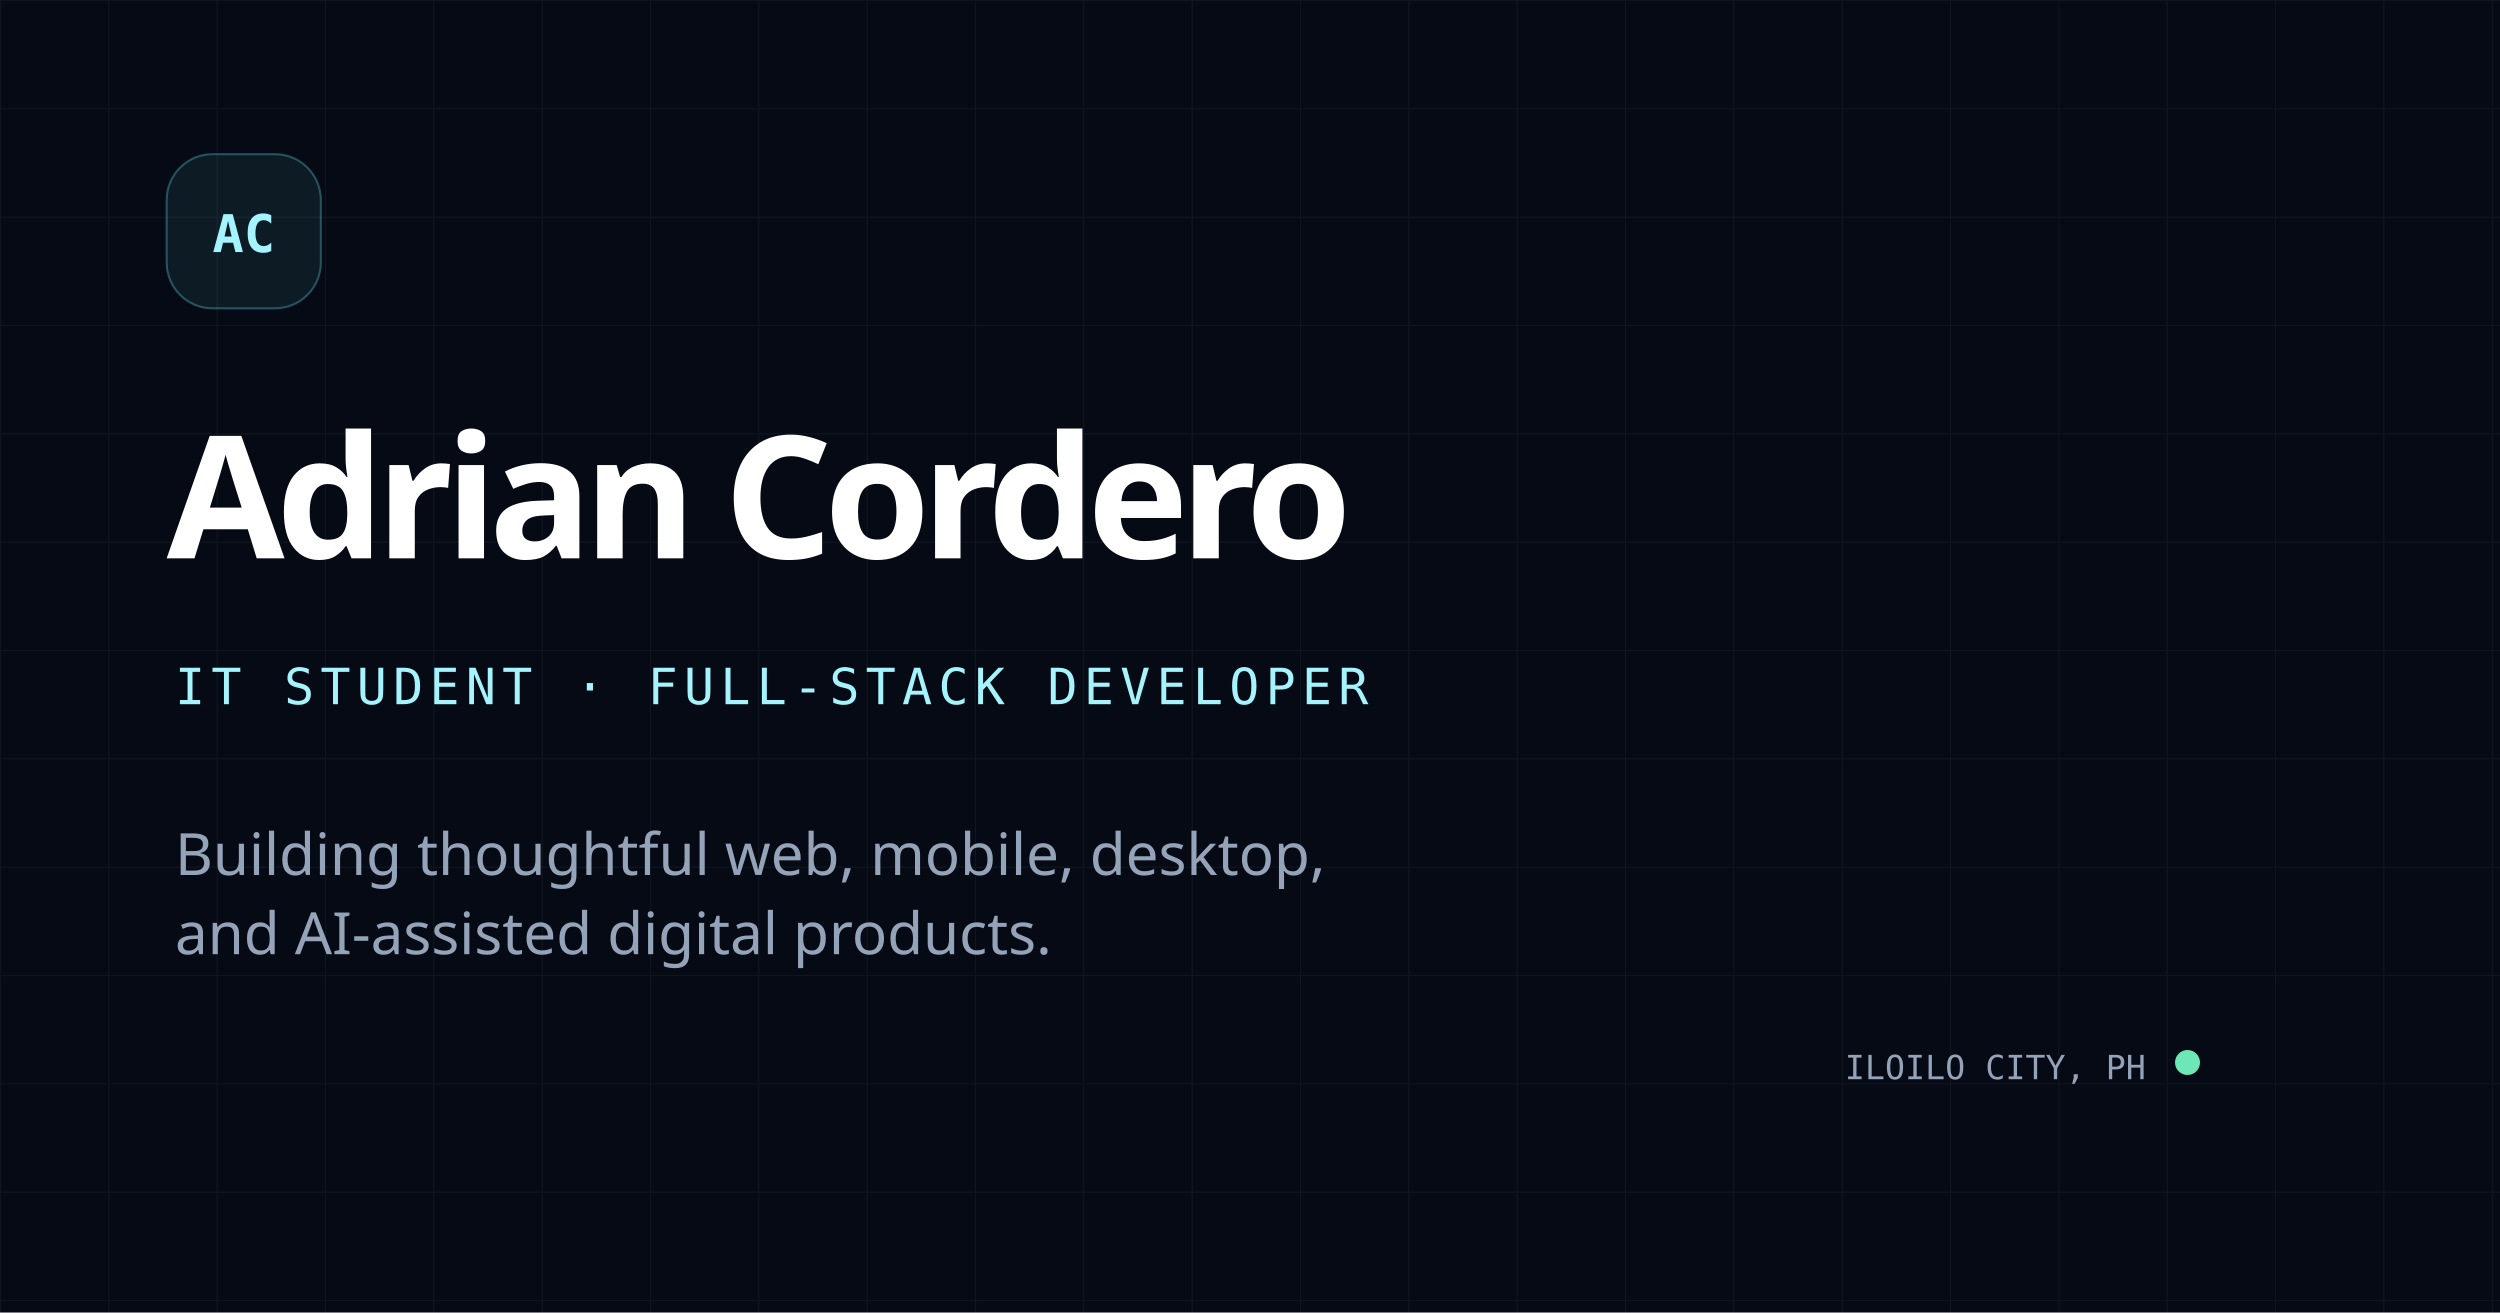
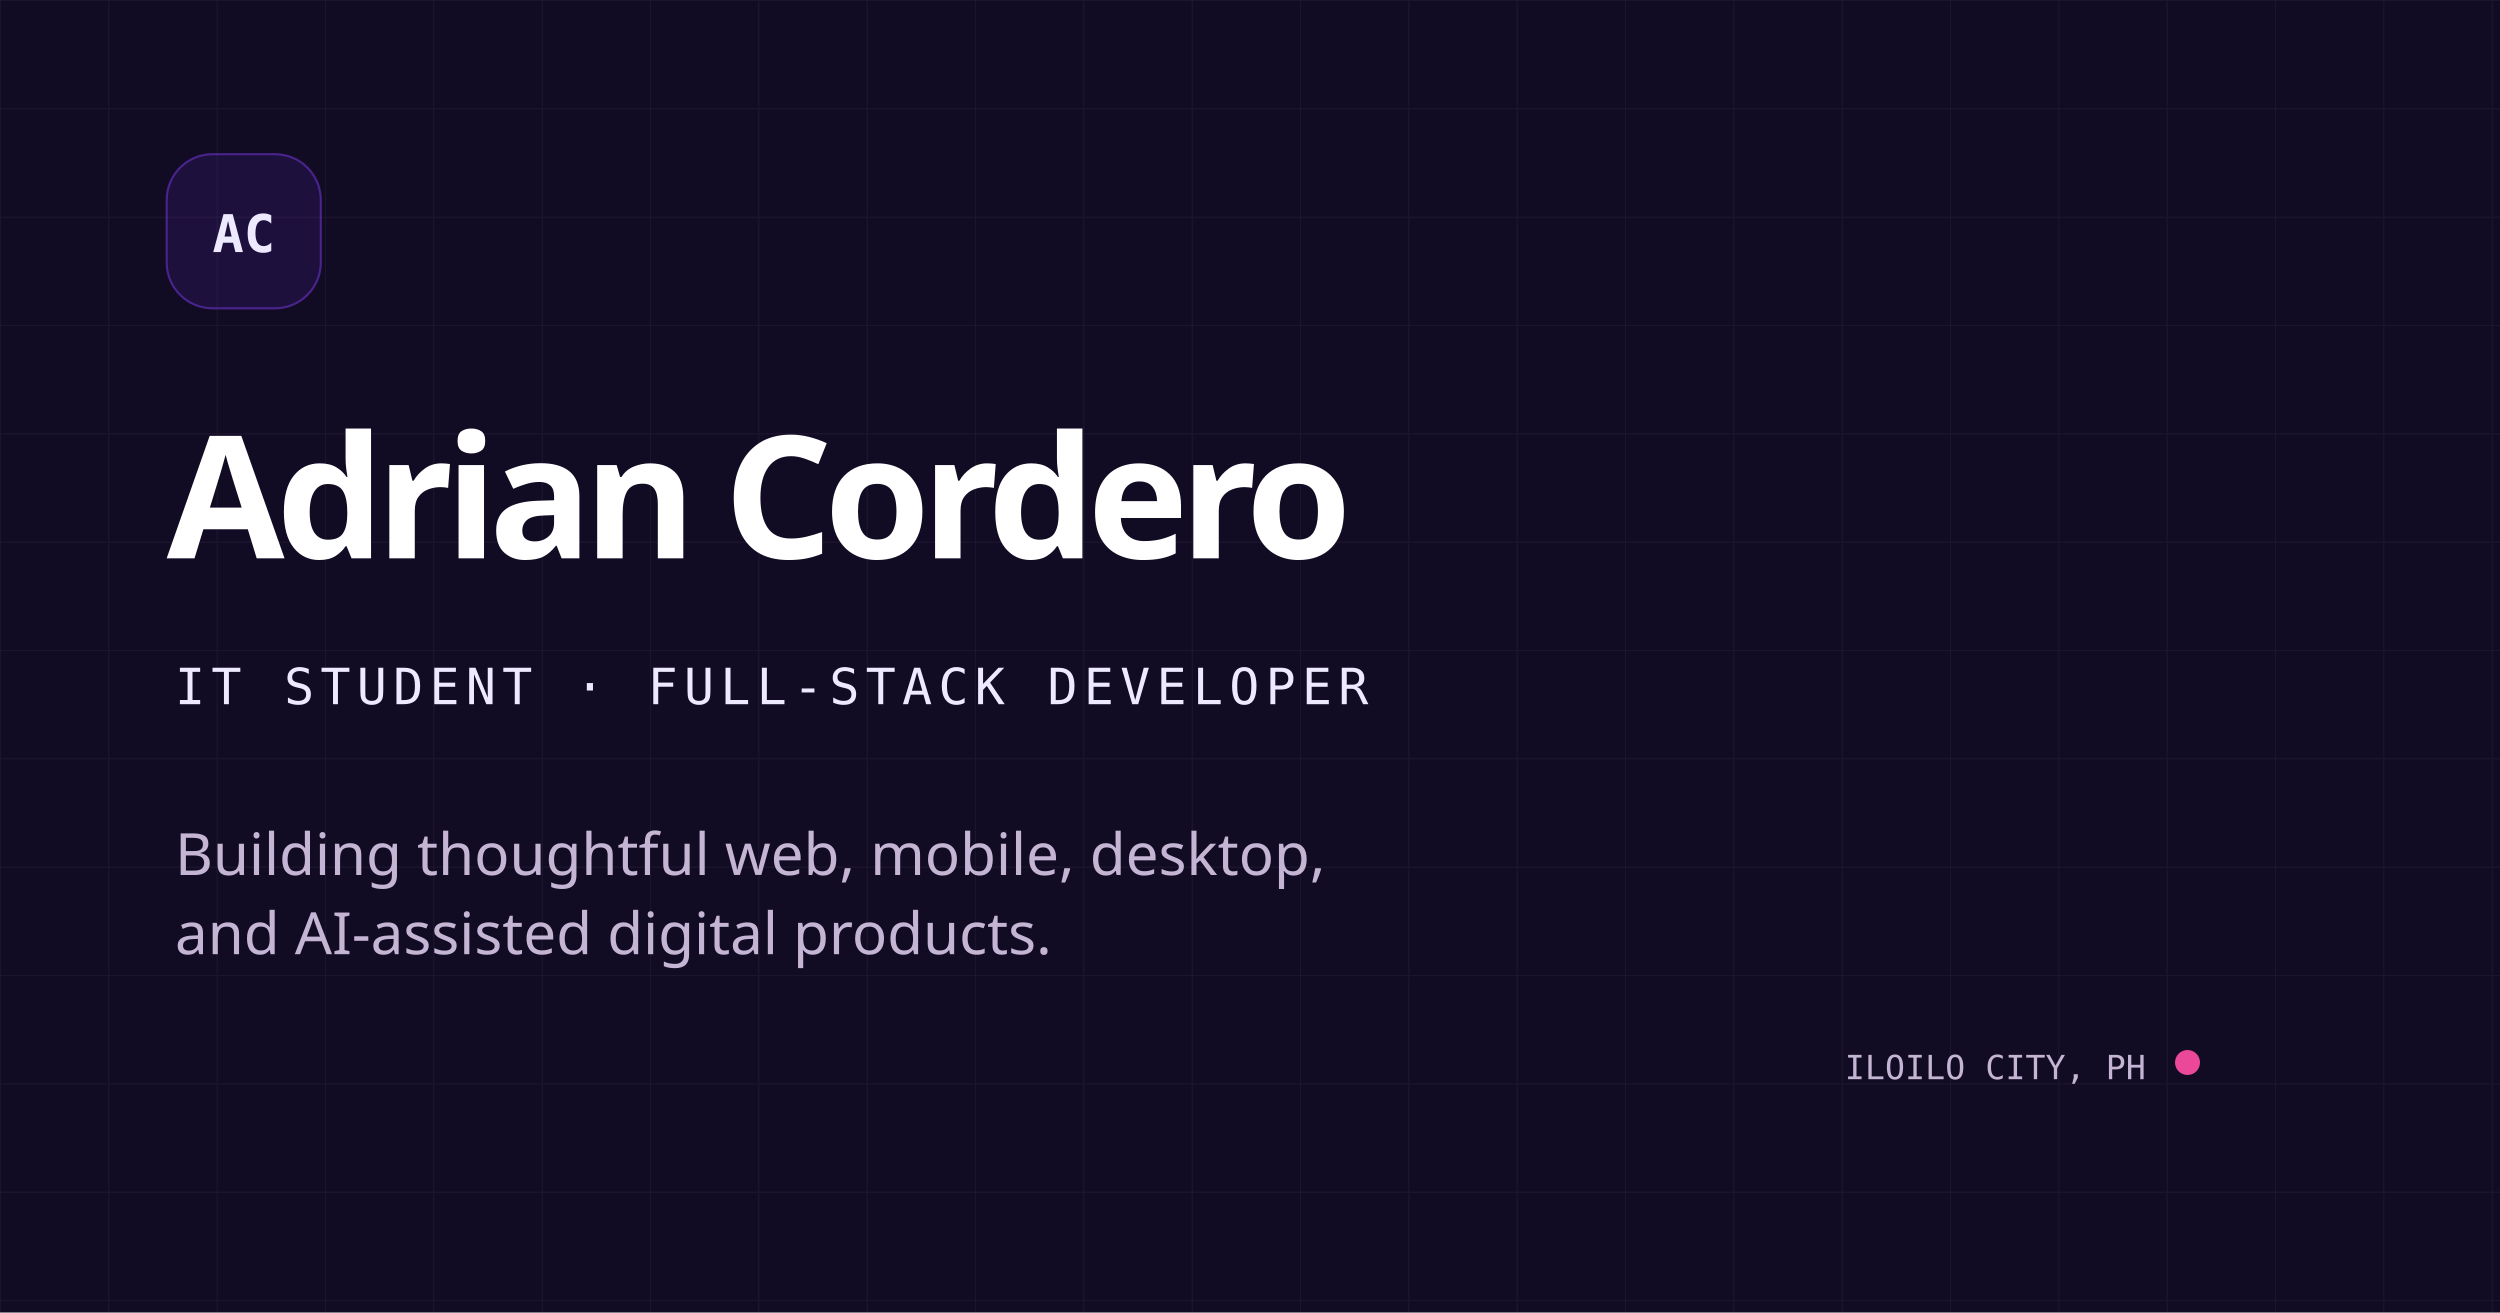
<svg xmlns="http://www.w3.org/2000/svg" viewBox="0 0 1200 630" role="img" aria-labelledby="title">
  <defs>
    <linearGradient id="bg" x1="0" y1="0" x2="1200" y2="630">
-       <stop stop-color="#050a14" />
-       <stop offset="1" stop-color="#0b1730" />
+       <stop stop-color="#120b24" />
+       <stop offset="1" stop-color="#20133a" />
    </linearGradient>
    <radialGradient id="a" cx="0" cy="0" r="1" gradientTransform="translate(930 90) rotate(140) scale(520)">
-       <stop stop-color="#22d3ee" stop-opacity=".22" />
-       <stop offset="1" stop-color="#22d3ee" stop-opacity="0" />
+       <stop stop-color="#7c3aed" stop-opacity=".3" />
+       <stop offset="1" stop-color="#7c3aed" stop-opacity="0" />
    </radialGradient>
    <pattern id="grid" width="52" height="52" patternUnits="userSpaceOnUse">
      <path d="M52 0H0v52" fill="none" stroke="#fff" stroke-opacity=".045" />
    </pattern>
  </defs>
  <rect width="1200" height="630" fill="url(#bg)" />
  <rect width="1200" height="630" fill="url(#a)" />
  <rect width="1200" height="630" fill="url(#grid)" />
-   <rect x="80" y="74" width="74" height="74" rx="22" fill="#67e8f9" fill-opacity=".08" stroke="#67e8f9" stroke-opacity=".3" />
-   <text x="117" y="121" fill="#a5f3fc" font-family="monospace" font-size="25" font-weight="700" text-anchor="middle">AC</text>
+   <rect x="80" y="74" width="74" height="74" rx="22" fill="#7c3aed" fill-opacity=".12" stroke="#7c3aed" stroke-opacity=".5" />
+   <text x="117" y="121" fill="#ede9fe" font-family="monospace" font-size="25" font-weight="700" text-anchor="middle">AC</text>
  <text x="80" y="268" fill="#fff" font-family="system-ui,sans-serif" font-size="82" font-weight="700" letter-spacing="-4">Adrian Cordero</text>
-   <text x="84" y="338" fill="#a5f3fc" font-family="monospace" font-size="24" letter-spacing="3">IT STUDENT · FULL-STACK DEVELOPER</text>
-   <text x="84" y="420" fill="#94a3b8" font-family="system-ui,sans-serif" font-size="28">Building thoughtful web, mobile, desktop,</text>
-   <text x="84" y="458" fill="#94a3b8" font-family="system-ui,sans-serif" font-size="28">and AI-assisted digital products.</text>
-   <circle cx="1050" cy="510" r="6" fill="#6ee7b7" />
-   <text x="1030" y="518" fill="#94a3b8" font-family="monospace" font-size="16" text-anchor="end">ILOILO CITY, PH</text>
+   <text x="84" y="338" fill="#ede9fe" font-family="monospace" font-size="24" letter-spacing="3">IT STUDENT · FULL-STACK DEVELOPER</text>
+   <text x="84" y="420" fill="#c4b5d4" font-family="system-ui,sans-serif" font-size="28">Building thoughtful web, mobile, desktop,</text>
+   <text x="84" y="458" fill="#c4b5d4" font-family="system-ui,sans-serif" font-size="28">and AI-assisted digital products.</text>
+   <circle cx="1050" cy="510" r="6" fill="#ec4899" />
+   <text x="1030" y="518" fill="#c4b5d4" font-family="monospace" font-size="16" text-anchor="end">ILOILO CITY, PH</text>
</svg>
